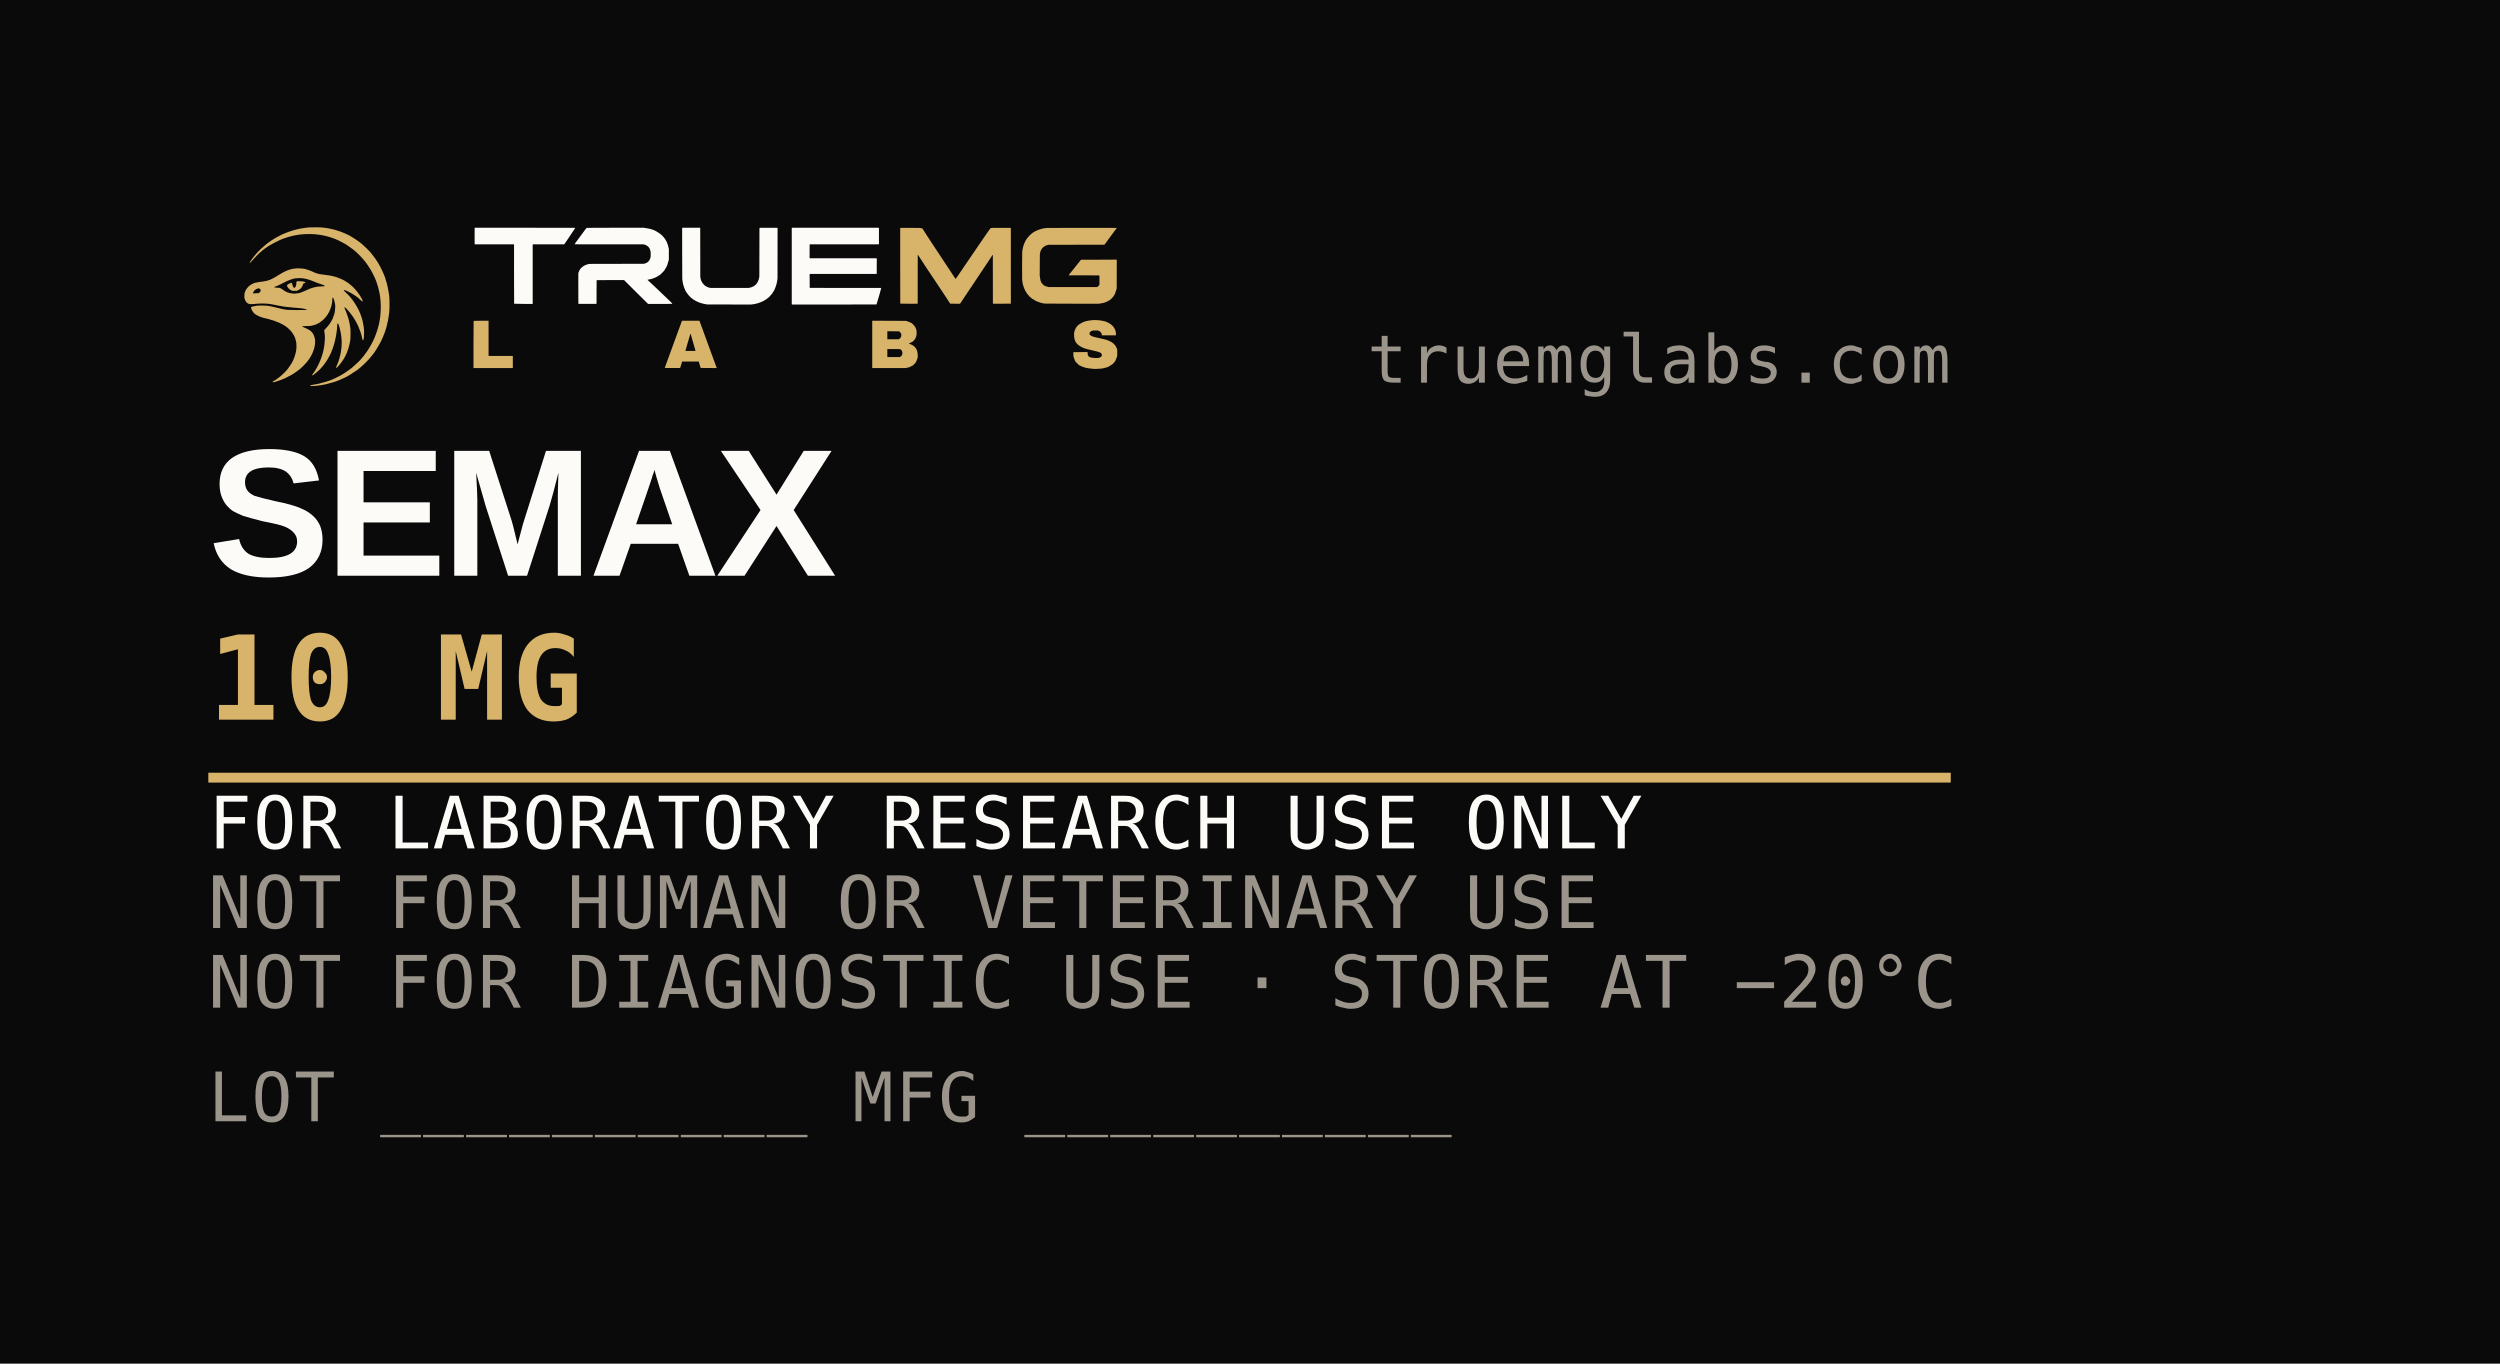
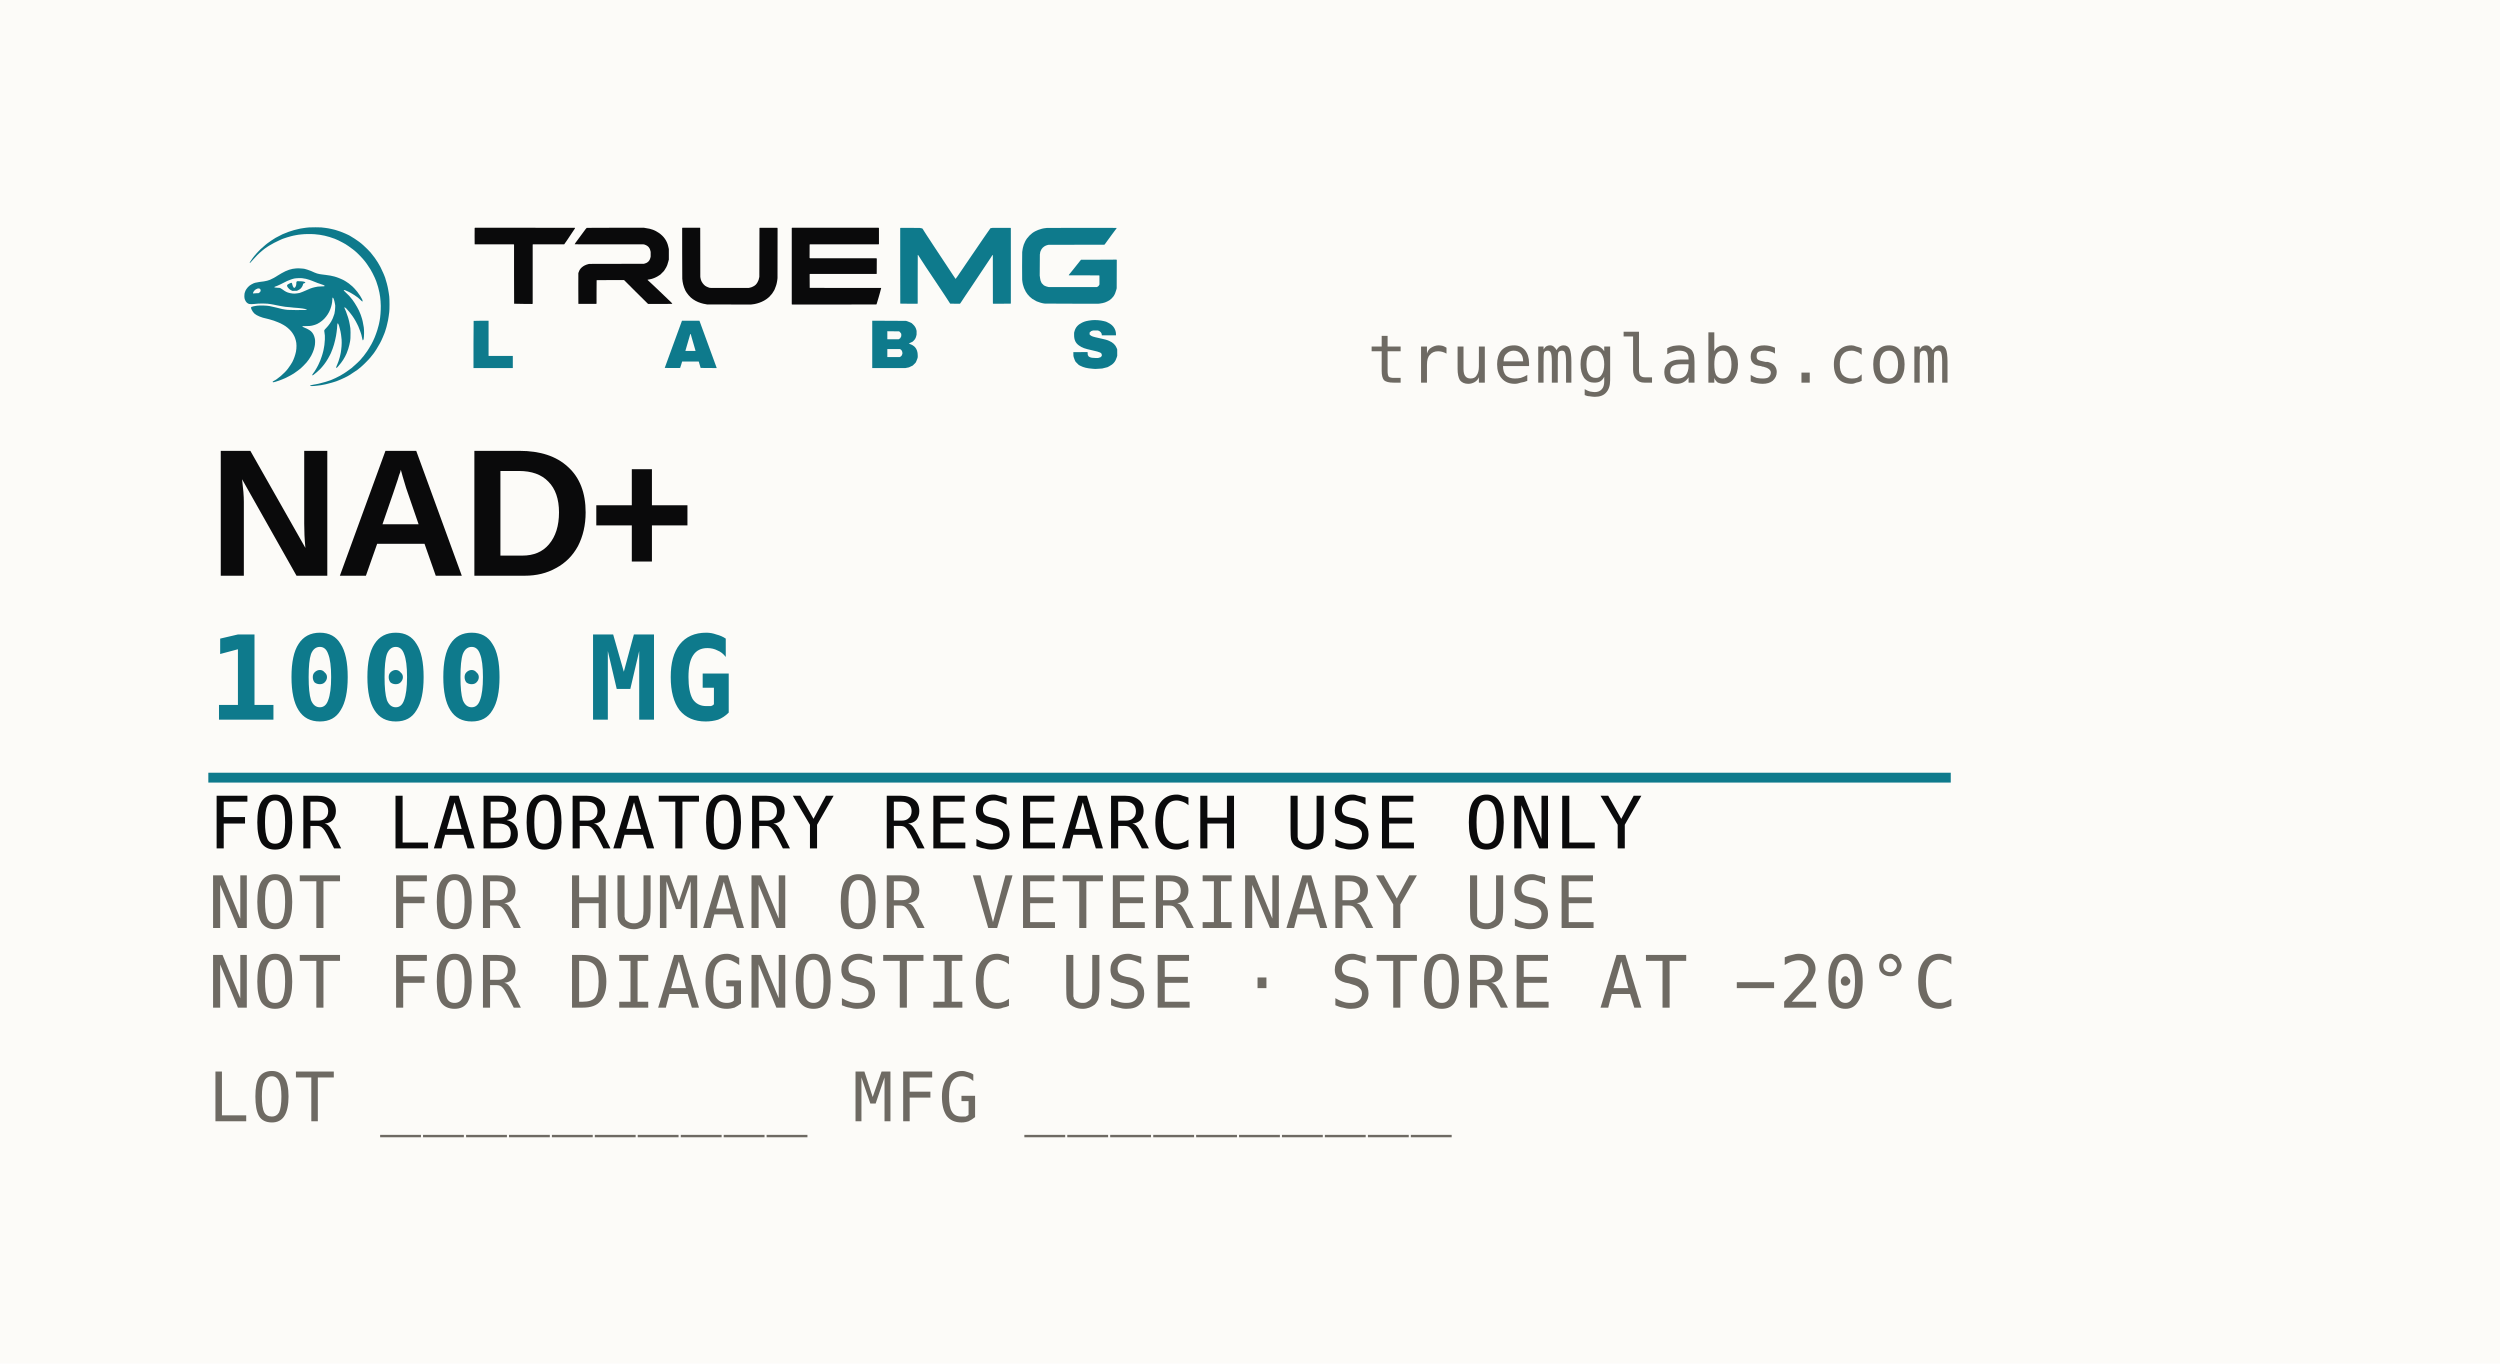
<svg xmlns="http://www.w3.org/2000/svg" width="66.0mm" height="36.0mm" viewBox="0 0 66.0 36.0">
-   <rect x="0" y="0" width="66.0" height="36.0" fill="#0A0A0B" />
+   <rect x="0" y="0" width="66.0" height="36.0" fill="#FCFBF8" />
  <g transform="translate(5.500,5.300) scale(0.0035)">
-     <g transform="translate(0,1600) scale(0.025,-0.025)" fill="#D8B46A" stroke="none">
+     <g transform="translate(0,1600) scale(0.025,-0.025)" fill="#0E7A8C" stroke="none">
      <path d="M30400 55957 c-297 -16 -720 -59 -940 -94 -220 -35 -598 -91 -840 -124 -768 -105 -982 -149 -2060 -419 -187 -47 -520 -130 -740 -184 -821 -204 -2477 -801 -3440 -1242 -528 -241 -1624 -809 -2100 -1086 -590 -345 -2063 -1335 -2434 -1636 -184 -150 -429 -344 -546 -432 -225 -171 -418 -340 -1592 -1400 -171 -154 -354 -346 -408 -427 -53 -81 -151 -178 -217 -217 -65 -39 -332 -323 -591 -631 -260 -307 -536 -632 -615 -722 -79 -90 -204 -252 -278 -361 -74 -110 -192 -263 -262 -340 -114 -126 -263 -343 -696 -1013 -216 -334 -206 -561 14 -319 54 61 220 236 368 390 148 154 351 382 453 506 583 717 1913 2044 2524 2520 187 146 376 305 420 354 124 139 986 773 1403 1033 152 95 430 269 617 387 719 454 2073 1166 2860 1505 308 133 603 269 657 303 136 88 871 359 1323 488 209 60 422 131 472 159 51 28 280 93 509 144 229 52 529 139 668 194 138 54 485 138 771 186 286 48 664 121 840 162 176 41 500 94 720 119 220 24 553 61 740 82 1195 135 2877 157 4140 55 2107 -171 3829 -563 6000 -1368 547 -203 1543 -682 2440 -1172 805 -441 925 -512 1273 -757 172 -121 406 -279 520 -351 314 -199 918 -640 1261 -920 168 -138 414 -333 546 -433 671 -512 2476 -2380 3072 -3178 171 -230 399 -535 507 -678 203 -270 597 -862 1144 -1720 301 -472 1075 -1973 1331 -2582 244 -582 288 -689 440 -1078 157 -402 526 -1548 526 -1634 0 -25 63 -271 139 -546 425 -1525 659 -3281 692 -5200 24 -1413 -143 -3550 -352 -4500 -43 -198 -116 -563 -160 -812 -45 -249 -115 -537 -156 -640 -40 -103 -95 -296 -122 -428 -70 -351 -400 -1420 -556 -1800 -45 -110 -126 -335 -179 -500 -303 -935 -1266 -2951 -1690 -3540 -48 -66 -136 -217 -195 -335 -59 -118 -223 -384 -363 -590 -141 -206 -291 -442 -333 -525 -80 -157 -865 -1223 -1119 -1521 -80 -93 -265 -302 -411 -463 -146 -160 -293 -345 -327 -409 -114 -218 -2195 -2185 -2830 -2676 -482 -373 -1297 -962 -1638 -1185 -187 -123 -392 -257 -455 -299 -933 -620 -1772 -1089 -2765 -1547 -1211 -558 -1273 -583 -2220 -892 -165 -54 -462 -153 -659 -220 -404 -137 -1597 -460 -1841 -499 -88 -14 -268 -60 -400 -101 -132 -42 -497 -113 -811 -159 -315 -46 -711 -117 -880 -159 -170 -41 -410 -95 -534 -119 -231 -46 -397 -133 -347 -183 95 -94 798 -124 1312 -56 165 22 480 57 700 78 872 82 1752 214 2260 340 209 52 470 107 580 122 229 33 1212 293 1670 443 170 56 494 152 720 213 225 62 554 167 730 234 812 310 1131 440 1222 499 54 35 216 108 361 162 314 117 1446 662 1757 846 121 71 355 207 520 301 366 210 1934 1241 2396 1576 184 134 481 371 660 526 178 155 414 350 524 433 303 227 1686 1577 2220 2165 530 584 702 788 1026 1220 124 165 288 365 363 445 76 80 195 237 265 348 69 111 214 324 322 474 107 150 267 390 356 533 591 958 912 1505 1022 1741 70 149 190 374 268 501 77 128 192 355 255 505 63 150 272 615 464 1033 191 418 388 895 437 1060 48 165 128 376 176 469 47 93 114 299 147 457 34 159 105 389 159 511 54 123 134 394 178 603 44 209 133 578 197 820 205 766 368 1607 466 2396 53 420 127 980 164 1244 103 719 104 3773 2 4678 -40 351 -80 651 -89 666 -10 15 -53 304 -97 642 -44 338 -123 794 -176 1014 -53 220 -110 499 -126 620 -35 263 -450 1784 -595 2180 -56 154 -103 326 -103 383 -1 57 -46 192 -102 300 -55 108 -130 296 -165 417 -36 121 -106 301 -157 400 -51 99 -137 297 -190 440 -127 339 -665 1495 -792 1700 -54 88 -134 241 -177 340 -180 415 -1143 1960 -1598 2567 -399 531 -784 1023 -1271 1625 -285 353 -1603 1669 -2131 2128 -215 187 -483 422 -594 522 -112 101 -303 252 -424 337 -121 85 -274 203 -340 262 -268 241 -2259 1538 -2760 1799 -154 81 -352 185 -440 232 -251 134 -937 448 -980 448 -21 0 -151 53 -289 119 -523 248 -1616 649 -2243 823 -194 54 -383 113 -420 133 -38 19 -212 65 -388 103 -176 37 -574 130 -885 205 -311 75 -689 154 -840 175 -151 22 -572 84 -935 139 -363 54 -912 118 -1220 141 -624 46 -2827 46 -3660 -1z" />
      <path d="M26520 43595 c-1503 -101 -2804 -534 -4460 -1485 -714 -409 -983 -571 -1100 -661 -55 -43 -163 -110 -240 -149 -77 -40 -201 -119 -276 -176 -252 -192 -912 -540 -1832 -966 -362 -168 -1371 -434 -1832 -483 -220 -24 -849 -105 -1397 -181 -1084 -151 -1615 -302 -2108 -598 -124 -75 -244 -136 -267 -136 -23 0 -123 -62 -222 -138 -99 -75 -243 -170 -319 -210 -194 -101 -835 -791 -958 -1032 -57 -110 -148 -261 -204 -335 -55 -74 -113 -191 -127 -260 -15 -69 -77 -242 -139 -385 -93 -215 -119 -350 -150 -780 -62 -878 26 -1314 388 -1935 234 -401 636 -717 1052 -828 273 -73 1001 -73 1501 0 1439 208 4011 182 5050 -52 99 -22 459 -87 800 -145 341 -57 728 -138 860 -179 132 -41 510 -114 840 -162 330 -47 780 -129 1000 -181 220 -51 607 -113 860 -136 253 -24 865 -80 1360 -124 495 -45 981 -98 1080 -118 99 -20 306 -37 460 -38 354 -3 1780 -140 2269 -220 561 -91 1231 -246 1282 -297 107 -107 -50 -145 -708 -168 -1005 -37 -4364 -9 -5019 41 -919 71 -2277 343 -3524 706 -295 86 -642 164 -1920 435 -801 170 -2892 235 -3833 119 -689 -85 -1433 -246 -1627 -352 -142 -77 -161 -105 -172 -254 -7 -100 14 -219 54 -296 36 -70 115 -247 175 -392 132 -321 525 -849 832 -1119 668 -585 2172 -1205 3551 -1464 184 -34 412 -90 507 -124 95 -34 263 -78 373 -99 481 -89 2334 -717 2607 -883 70 -43 250 -120 400 -172 244 -83 464 -195 1313 -665 764 -423 1614 -1125 2248 -1858 531 -613 1106 -1620 1268 -2220 39 -143 124 -429 189 -636 240 -761 257 -2233 37 -3317 -217 -1075 -632 -2255 -1116 -3173 -229 -434 -819 -1321 -1340 -2014 -1001 -1331 -3082 -3113 -4317 -3698 -201 -95 -291 -207 -251 -311 40 -104 505 -42 935 126 201 79 390 143 420 143 30 0 161 38 291 85 130 47 425 153 656 235 1057 378 1752 700 3120 1446 773 421 1073 619 2200 1450 708 522 898 688 1617 1407 888 889 1167 1215 1709 1992 459 658 952 1543 1074 1925 28 88 87 232 131 320 162 320 426 1184 487 1588 34 226 81 482 105 568 24 86 47 446 51 800 5 574 -6 700 -108 1164 -196 892 -591 1610 -1163 2111 -348 305 -1330 854 -1763 986 -288 88 -828 392 -822 463 7 83 242 104 886 80 867 -32 1816 58 2336 222 198 62 469 141 603 175 749 190 2014 1010 2759 1788 834 871 1481 1889 1872 2948 371 1003 586 2015 587 2767 0 510 43 700 159 700 169 0 460 -829 623 -1780 l107 -620 -22 -660 c-20 -592 -86 -1119 -231 -1831 -41 -202 -387 -1161 -474 -1316 -22 -40 -93 -192 -157 -337 -367 -838 -1079 -1848 -1882 -2673 -599 -615 -608 -633 -509 -1135 146 -744 192 -1447 147 -2272 -48 -871 -109 -1582 -139 -1632 -12 -18 -67 -361 -124 -762 -56 -401 -146 -867 -198 -1036 -53 -168 -107 -378 -122 -466 -14 -88 -78 -322 -141 -520 -64 -198 -160 -504 -214 -680 -152 -499 -411 -1216 -459 -1274 -24 -29 -90 -177 -147 -329 -57 -152 -145 -349 -195 -437 -51 -88 -122 -250 -158 -360 -36 -110 -119 -281 -185 -380 -66 -99 -120 -197 -120 -218 0 -20 -72 -160 -160 -310 -88 -149 -235 -402 -327 -562 -315 -549 -487 -810 -761 -1157 -516 -654 -501 -911 32 -556 404 269 1699 1403 2036 1782 132 149 367 412 523 584 778 860 1696 2237 2305 3457 131 264 289 579 351 700 62 121 141 322 177 448 36 125 128 358 204 519 77 160 140 315 140 345 0 29 52 183 115 341 392 980 975 3467 1107 4727 32 308 86 767 118 1020 33 253 61 649 62 880 5 962 253 961 558 -3 94 -296 211 -735 261 -977 49 -242 135 -611 191 -820 55 -209 121 -587 145 -840 25 -253 62 -559 82 -680 172 -1013 156 -2619 -38 -3940 -42 -286 -88 -619 -102 -740 -14 -121 -76 -427 -137 -680 -61 -253 -150 -622 -197 -820 -127 -538 -590 -1900 -721 -2122 -39 -66 -146 -312 -238 -546 -153 -393 -176 -552 -79 -552 54 0 393 237 393 275 0 17 149 195 331 395 955 1050 1835 2420 2383 3710 337 792 716 1965 832 2574 36 190 109 535 161 766 162 707 225 1653 199 3000 -22 1204 -30 1285 -245 2420 -174 915 -259 1298 -325 1453 -34 81 -78 246 -98 366 -20 121 -90 346 -154 500 -65 155 -172 452 -238 661 -219 697 -371 1096 -590 1549 -225 468 -255 587 -158 625 60 23 542 -311 542 -375 0 -18 167 -210 371 -426 204 -216 424 -465 490 -553 65 -88 227 -295 361 -460 806 -1000 1475 -2061 2055 -3260 159 -330 307 -633 329 -674 87 -161 473 -1149 536 -1371 37 -129 117 -352 179 -495 130 -300 330 -1063 443 -1694 78 -431 162 -666 238 -666 74 0 192 250 233 495 136 809 151 2549 29 3405 -164 1155 -478 2567 -677 3046 -53 129 -120 333 -147 454 -28 121 -91 301 -140 400 -49 99 -112 252 -139 340 -263 842 -1447 2937 -2313 4092 -647 863 -1321 1593 -2113 2292 -380 335 -559 564 -507 649 35 57 368 -4 513 -94 72 -44 234 -116 359 -159 125 -43 285 -113 354 -156 69 -43 225 -117 346 -164 193 -76 779 -416 1600 -929 143 -89 368 -246 500 -349 132 -103 324 -236 427 -295 103 -59 226 -156 273 -217 47 -60 209 -209 361 -330 151 -121 341 -298 423 -393 147 -172 412 -367 500 -367 65 0 11 374 -86 593 -41 95 -200 374 -352 620 -152 246 -308 510 -346 587 -75 150 -584 868 -818 1153 -619 756 -1136 1324 -1463 1607 -910 786 -1306 1090 -1806 1385 -172 102 -385 235 -473 295 -208 143 -717 397 -1153 577 -191 79 -504 209 -697 289 -192 80 -485 187 -650 238 -165 50 -453 139 -640 196 -545 168 -1843 407 -2580 476 -374 34 -869 97 -1100 139 -231 41 -582 94 -780 116 -361 41 -1191 293 -1520 460 -595 303 -1597 706 -2220 892 -828 248 -1011 292 -1227 295 -114 1 -339 19 -500 39 -451 57 -1085 72 -1593 38z m1750 -2955 c603 -47 1755 -303 2219 -493 182 -75 385 -148 451 -164 66 -15 237 -80 380 -143 809 -358 2387 -945 3079 -1146 331 -96 539 -198 665 -324 l62 -61 -65 -65 c-53 -53 -213 -68 -952 -89 -973 -28 -1196 -54 -1970 -230 -915 -207 -1807 -533 -2759 -1007 -349 -173 -1455 -617 -1800 -722 -198 -60 -1095 -189 -1477 -212 -768 -46 -2093 236 -2671 568 -510 292 -675 400 -952 621 -165 132 -444 309 -620 393 l-320 152 -722 36 c-406 19 -761 55 -810 82 -106 56 -115 157 -18 191 39 13 178 68 310 123 132 55 384 151 560 213 176 62 653 285 1060 495 407 211 947 483 1200 605 253 122 559 273 680 335 121 62 328 144 460 181 132 37 313 110 402 161 90 52 307 131 483 176 176 45 382 108 458 139 375 156 1784 254 2667 185z m-12741 -3188 c84 -49 157 -141 206 -259 153 -369 -11 -726 -452 -985 l-183 -108 -600 0 c-407 0 -628 -16 -687 -50 -118 -67 -232 -63 -294 11 -172 208 461 1091 900 1255 118 44 284 119 368 165 187 103 540 89 742 -29z" />
      <path d="M26687 39620 l-119 -100 -18 -470 c-17 -409 -36 -512 -147 -790 -197 -494 -466 -674 -672 -450 -159 174 -361 642 -408 950 -51 326 -114 458 -237 490 -131 34 -1056 -420 -1251 -615 -316 -316 318 -1235 1125 -1629 l379 -186 681 3 680 2 425 205 c315 151 495 269 691 452 333 312 649 831 725 1190 68 324 93 351 426 450 314 94 364 159 230 301 -178 190 -840 297 -1832 297 l-559 0 -119 -100z" />
    </g>
  </g>
  <g transform="translate(12.500,6.000) scale(0.003017)">
    <g transform="translate(0,681) scale(0.025,-0.025)" stroke="none">
-       <g fill="#FCFBF8">
+       <g fill="#0A0A0B">
        <path d="M465 27020 l-58 -59 -15 -2770 c-8 -1524 0 -2802 18 -2841 l33 -70 6816 0 6815 0 61 -61 61 -61 -3 -10322 c-2 -5867 12 -10336 32 -10355 19 -18 1457 -45 3195 -61 l3160 -28 70 77 70 78 0 10325 0 10325 77 42 78 41 5439 0 5440 0 86 110 c125 160 843 1198 1065 1538 295 455 724 1099 1709 2569 l910 1356 -12 104 -12 103 -17488 9 -17488 9 -59 -58z" />
        <path d="M39653 27037 c-49 -18 -221 -200 -384 -405 -458 -576 -1855 -2468 -2161 -2925 -179 -268 -743 -1037 -1416 -1929 -166 -221 -278 -407 -266 -440 l22 -57 12086 -12 12086 -12 278 -88 c640 -203 1152 -536 1485 -965 307 -395 445 -712 569 -1304 l66 -320 0 -800 0 -800 -66 -300 c-181 -812 -569 -1408 -1152 -1768 -273 -168 -352 -202 -789 -341 l-351 -111 -9580 -21 -9580 -22 -300 -72 c-898 -215 -1753 -647 -2317 -1169 -555 -514 -833 -960 -1109 -1776 l-74 -220 -9 -5315 c-6 -2923 5 -5341 24 -5374 l33 -60 3113 -1 3113 0 48 65 47 66 6 4063 c3 2235 15 4080 27 4100 13 21 2011 36 4813 36 l4790 0 4138 -4134 c2275 -2274 4176 -4155 4224 -4180 l88 -46 3836 0 c2110 0 4003 12 4207 26 l369 26 19 50 c22 57 -449 537 -1427 1453 -693 648 -3219 3069 -3680 3525 -144 143 -513 492 -821 776 -307 284 -765 716 -1018 960 -460 444 -678 647 -1334 1239 l-350 316 13 64 12 65 180 30 c98 16 287 47 419 68 1108 179 2211 624 3280 1324 l560 366 620 626 620 626 263 400 c457 695 732 1203 890 1648 218 612 370 1114 408 1352 14 88 56 250 92 360 l67 200 0 1860 0 1860 -67 280 c-37 154 -105 451 -152 660 -425 1916 -1544 3522 -3281 4711 -1373 939 -2719 1447 -4380 1652 -176 22 -437 66 -580 99 l-260 59 -9960 -6 c-5478 -3 -9999 -20 -10047 -38z" />
        <path d="M73081 27003 l-41 -78 3 -8632 c2 -4748 18 -8831 36 -9073 101 -1383 432 -2698 970 -3860 66 -143 137 -296 156 -340 20 -44 107 -188 194 -320 88 -132 189 -294 225 -360 209 -379 985 -1283 1459 -1702 967 -852 2219 -1538 3517 -1926 650 -194 1101 -302 1480 -354 165 -23 381 -62 480 -87 l180 -46 7678 -14 7679 -14 341 41 c875 105 996 127 1782 328 1078 274 2363 850 3164 1418 90 64 252 177 360 252 187 130 549 429 780 644 172 160 902 995 1009 1154 55 80 204 315 333 521 129 206 275 440 325 520 50 80 106 181 125 225 20 44 83 188 142 320 184 414 294 707 421 1120 67 220 148 481 179 580 32 99 77 306 101 460 24 154 62 337 84 406 22 69 70 384 107 700 l66 574 11 8700 12 8700 -51 100 -50 100 -3067 0 -3067 0 -52 -52 -52 -52 -24 -8508 -24 -8508 -44 -260 c-110 -664 -270 -1122 -588 -1684 -416 -734 -817 -1122 -1520 -1473 -547 -273 -643 -308 -1159 -424 l-449 -100 -6776 10 -6776 11 -200 71 c-110 39 -290 99 -400 133 -249 78 -763 334 -1012 503 -573 388 -1285 1345 -1482 1993 -23 77 -72 239 -109 360 -36 121 -85 364 -108 540 l-41 320 -14 8515 -13 8515 -45 55 -46 55 -3073 0 -3074 0 -42 -77z" />
        <path d="M111470 27037 l-70 -41 0 -13357 0 -13356 77 -42 78 -41 14699 0 c8085 0 14727 11 14761 23 73 29 147 254 589 1797 45 154 107 361 140 460 63 190 147 481 240 830 105 394 171 630 288 1030 333 1138 450 1584 428 1620 l-25 40 -12447 1 c-6847 0 -12469 14 -12496 31 l-47 30 -13 2367 -12 2367 52 52 52 52 11644 8 11643 7 44 44 44 44 13 2601 14 2601 -64 97 -64 98 -11636 0 -11636 0 -65 65 -65 65 9 2319 10 2320 55 55 56 56 12035 0 12036 0 42 77 41 78 0 2733 0 2734 -61 88 -61 87 -15129 1 -15129 0 -70 -41z" />
      </g>
-       <g fill="#D8B46A">
+       <g fill="#0E7A8C">
        <path d="M149428 26991 l-69 -51 0 -13193 c0 -7256 10 -13210 23 -13230 14 -22 1228 -37 3012 -37 l2990 0 48 48 48 48 0 8485 c0 4667 11 8496 24 8510 51 51 137 -27 250 -225 101 -177 300 -490 866 -1360 66 -102 354 -541 640 -976 286 -435 601 -923 700 -1084 99 -162 321 -503 493 -760 172 -256 505 -753 740 -1103 235 -350 445 -663 467 -695 22 -31 510 -762 1084 -1623 574 -861 1170 -1754 1324 -1985 154 -231 405 -609 558 -840 153 -231 503 -754 776 -1163 274 -408 516 -772 538 -808 22 -36 195 -296 384 -577 189 -282 556 -836 816 -1232 1081 -1646 1205 -1838 1541 -2380 75 -121 155 -233 178 -249 22 -17 800 -30 1727 -30 l1686 -1 119 135 c65 75 217 295 338 490 237 384 977 1507 1354 2055 228 331 2457 3644 2617 3889 44 67 699 1051 1456 2187 757 1135 1423 2135 1480 2222 180 274 1884 2825 1961 2936 156 223 1269 1899 1393 2098 72 114 250 393 396 620 l265 412 64 -13 65 -12 10 -8456 10 -8455 45 -54 45 -54 3045 1 c1675 0 3068 15 3097 33 l52 33 3 9997 c2 5498 1 11430 -2 13183 l-5 3187 -64 64 -64 64 -3106 -3 -3106 -4 -378 -57 -379 -56 -90 -91 c-86 -86 -510 -688 -1208 -1715 -174 -255 -384 -561 -468 -680 -84 -119 -276 -396 -427 -616 -151 -220 -458 -665 -682 -990 -1061 -1535 -1504 -2184 -2993 -4392 -102 -151 -291 -424 -420 -606 -395 -558 -1826 -2658 -2692 -3952 -243 -363 -534 -795 -646 -960 -362 -533 -933 -1370 -1216 -1780 -151 -220 -481 -706 -734 -1080 -645 -958 -666 -976 -803 -710 -42 83 -173 285 -290 450 -117 165 -304 439 -414 609 -110 170 -319 485 -464 700 -262 388 -699 1050 -1710 2591 -288 440 -580 881 -649 980 -69 99 -254 378 -411 620 -158 242 -361 548 -451 680 -281 410 -2516 3790 -2639 3990 -64 104 -235 365 -380 580 -145 214 -333 498 -417 630 -84 132 -354 546 -599 920 -245 374 -615 940 -823 1259 -207 318 -435 660 -505 760 -71 99 -211 316 -313 481 -101 165 -291 462 -420 660 -130 198 -296 457 -368 575 -72 117 -167 271 -211 341 -44 69 -139 228 -212 352 -169 288 -192 306 -474 358 -129 23 -333 61 -454 84 l-220 41 -3341 16 -3341 15 -70 -51z" />
        <path d="M200748 27015 c-12 -12 -199 -36 -415 -54 -432 -34 -1041 -135 -1353 -224 -1056 -300 -1666 -529 -2360 -890 -1428 -741 -2792 -2118 -3512 -3547 -409 -812 -663 -1509 -787 -2160 -25 -132 -70 -357 -100 -500 -79 -379 -135 -742 -162 -1060 -43 -494 -55 -9253 -14 -9700 56 -610 149 -1204 259 -1660 102 -419 325 -1132 377 -1200 16 -22 80 -166 140 -320 130 -331 384 -846 530 -1076 305 -481 394 -610 605 -874 491 -615 1084 -1182 1642 -1570 290 -202 1442 -860 1505 -860 28 0 101 -26 164 -59 200 -104 621 -251 1093 -383 253 -70 546 -153 651 -184 105 -31 330 -75 500 -97 170 -23 390 -53 489 -68 99 -14 4347 -33 9440 -40 l9260 -14 540 64 c656 78 1322 222 1791 386 457 161 1227 540 1629 803 397 259 1101 959 1378 1369 420 622 746 1395 972 2303 l125 500 14 4945 15 4946 -71 71 -71 71 -1581 -27 c-870 -14 -3652 -26 -6184 -26 l-4603 0 -358 -430 c-730 -878 -909 -1102 -1673 -2099 -240 -314 -558 -715 -706 -891 -148 -176 -383 -466 -523 -644 -337 -431 -699 -871 -887 -1081 -88 -98 -148 -202 -140 -243 l14 -72 5305 -10 5304 -10 53 -64 53 -63 2 -1507 2 -1506 -91 -224 c-110 -274 -304 -474 -603 -623 l-226 -113 -8400 4 -8400 4 -320 70 c-469 102 -882 246 -1179 409 l-261 145 -360 364 -361 364 -139 260 c-255 475 -361 834 -439 1480 -25 209 -65 499 -88 643 l-43 264 25 3744 25 3744 40 105 c22 58 40 190 41 293 1 337 223 944 505 1380 483 748 1297 1294 2194 1474 l240 48 9794 23 9795 22 117 140 c64 77 166 212 225 299 139 203 491 691 749 1038 529 712 1029 1396 1202 1646 106 153 235 331 287 397 354 447 648 839 1069 1427 120 168 302 408 403 532 l184 226 -13 87 -12 88 -12145 8 c-6680 5 -12155 -1 -12167 -13z" />
      </g>
    </g>
    <g transform="translate(0,811.8) scale(2.00071)">
-       <g transform="translate(0,214) scale(0.025,-0.025)" fill="#D8B46A" stroke="none">
+       <g transform="translate(0,214) scale(0.025,-0.025)" fill="#0E7A8C" stroke="none">
        <path d="M108180 8534 c-883 -105 -1223 -191 -1720 -433 -723 -354 -1137 -832 -1320 -1524 l-62 -237 -3 -388 c-4 -854 255 -1416 851 -1840 580 -413 916 -536 2354 -856 1425 -317 1640 -428 1640 -841 l0 -141 -113 -114 -114 -113 -214 -63 -214 -64 -425 0 c-504 0 -844 55 -1052 172 l-152 85 -83 134 -83 134 -20 258 -21 258 -1245 -10 -1244 -11 9 -334 9 -334 66 -266 c36 -146 121 -374 189 -506 l125 -240 281 -282 281 -281 281 -146 c560 -291 1154 -435 2099 -509 l500 -39 606 38 606 39 461 117 462 116 312 163 c696 362 1073 805 1299 1525 l94 299 -2 560 -2 560 -94 240 c-217 556 -654 973 -1318 1259 -413 178 -717 261 -1834 501 -954 205 -1224 295 -1434 476 l-146 126 -4 173 -5 172 146 134 147 134 173 52 173 51 400 1 400 1 151 -53 c299 -106 549 -418 549 -685 l0 -122 1240 0 1240 0 0 232 c0 429 -157 880 -432 1244 -232 306 -531 541 -948 745 l-360 176 -388 100 c-588 151 -1538 223 -2092 157z" />
        <path d="M27 8413 c-15 -14 -27 -1877 -27 -4140 l0 -4113 3440 0 3440 0 0 1060 0 1060 -2120 0 -2120 0 0 3080 0 3080 -1293 0 c-712 0 -1306 -12 -1320 -27z" />
        <path d="M36449 8370 c-16 -38 -696 -1897 -1510 -4130 l-1482 -4060 1338 -11 c735 -5 1345 -2 1355 8 10 10 94 267 186 571 l167 552 1453 0 1453 0 166 -560 166 -560 1408 -11 1408 -10 -54 150 c-226 634 -2882 7899 -2925 8001 l-54 130 -1523 0 -1524 0 -28 -70z m1733 -2892 c92 -340 278 -981 413 -1425 135 -444 245 -826 245 -850 l0 -43 -880 0 -880 0 0 35 c0 20 118 428 261 908 144 480 325 1099 402 1375 77 276 150 534 162 574 12 40 41 66 65 58 l43 -14 169 -618z" />
        <path d="M69760 4303 l0 -4143 2902 0 2901 0 309 62 308 62 334 158 333 158 252 251 251 252 125 248 c69 137 153 351 185 477 l60 229 -1 321 c-1 601 -160 1085 -470 1430 -201 224 -556 447 -848 535 -133 40 -241 82 -241 95 0 12 146 91 325 175 l324 152 189 177 c231 216 381 483 460 821 l61 257 0 322 1 321 -62 239 c-83 323 -270 621 -559 892 l-241 226 -260 128 c-143 71 -368 160 -499 198 l-239 69 -2950 15 -2950 15 0 -4142z m4807 2197 c59 -44 145 -145 190 -225 l83 -146 0 -196 0 -196 -90 -178 -90 -178 -136 -91 -136 -90 -994 0 -994 0 0 702 0 702 1030 -12 1030 -12 107 -80z m151 -3079 c149 -77 276 -287 306 -506 l24 -176 -47 -179 c-53 -196 -161 -336 -329 -424 l-108 -56 -1082 0 -1082 0 0 700 0 700 1102 0 1102 0 114 -59z" />
      </g>
    </g>
  </g>
-   <text x="51.50" y="10.10" text-anchor="end" font-family="IBM Plex Mono, SF Mono, Menlo, monospace" font-size="1.75" letter-spacing="0.05" fill="#9A948A">truemglabs.com</text>
-   <text x="5.5" y="15.20" font-family="Archivo Black, Archivo, Helvetica Neue, Arial, sans-serif" font-weight="900" font-size="4.80" letter-spacing="-0.12" fill="#FCFBF8">SEMAX</text>
-   <text x="5.5" y="19.00" font-family="IBM Plex Mono, SF Mono, Menlo, monospace" font-weight="600" font-size="3.10" letter-spacing="0.14" fill="#D8B46A">10 MG</text>
-   <rect x="5.5" y="20.40" width="46.00" height="0.26" fill="#D8B46A" />
-   <text x="5.5" y="22.40" font-family="IBM Plex Mono, SF Mono, Menlo, monospace" font-size="1.90" letter-spacing="0.04" fill="#FCFBF8">FOR LABORATORY RESEARCH USE ONLY</text>
-   <text x="5.5" y="24.50" font-family="IBM Plex Mono, SF Mono, Menlo, monospace" font-size="1.90" letter-spacing="0.04" fill="#9A948A">NOT FOR HUMAN OR VETERINARY USE</text>
-   <text x="5.5" y="26.60" font-family="IBM Plex Mono, SF Mono, Menlo, monospace" font-size="1.90" letter-spacing="0.04" fill="#9A948A">NOT FOR DIAGNOSTIC USE · STORE AT −20°C</text>
-   <text x="5.5" y="29.60" font-family="IBM Plex Mono, SF Mono, Menlo, monospace" font-size="1.80" letter-spacing="0.05" fill="#9A948A">LOT __________   MFG __________</text>
+   <text x="51.50" y="10.10" text-anchor="end" font-family="IBM Plex Mono, SF Mono, Menlo, monospace" font-size="1.75" letter-spacing="0.05" fill="#6E6A63">truemglabs.com</text>
+   <text x="5.5" y="15.20" font-family="Archivo Black, Archivo, Helvetica Neue, Arial, sans-serif" font-weight="900" font-size="4.80" letter-spacing="-0.12" fill="#0A0A0B">NAD+</text>
+   <text x="5.5" y="19.00" font-family="IBM Plex Mono, SF Mono, Menlo, monospace" font-weight="600" font-size="3.10" letter-spacing="0.14" fill="#0E7A8C">1000 MG</text>
+   <rect x="5.5" y="20.40" width="46.00" height="0.26" fill="#0E7A8C" />
+   <text x="5.5" y="22.40" font-family="IBM Plex Mono, SF Mono, Menlo, monospace" font-size="1.90" letter-spacing="0.04" fill="#0A0A0B">FOR LABORATORY RESEARCH USE ONLY</text>
+   <text x="5.5" y="24.50" font-family="IBM Plex Mono, SF Mono, Menlo, monospace" font-size="1.90" letter-spacing="0.04" fill="#6E6A63">NOT FOR HUMAN OR VETERINARY USE</text>
+   <text x="5.5" y="26.60" font-family="IBM Plex Mono, SF Mono, Menlo, monospace" font-size="1.90" letter-spacing="0.04" fill="#6E6A63">NOT FOR DIAGNOSTIC USE · STORE AT −20°C</text>
+   <text x="5.5" y="29.60" font-family="IBM Plex Mono, SF Mono, Menlo, monospace" font-size="1.80" letter-spacing="0.05" fill="#6E6A63">LOT __________   MFG __________</text>
</svg>
